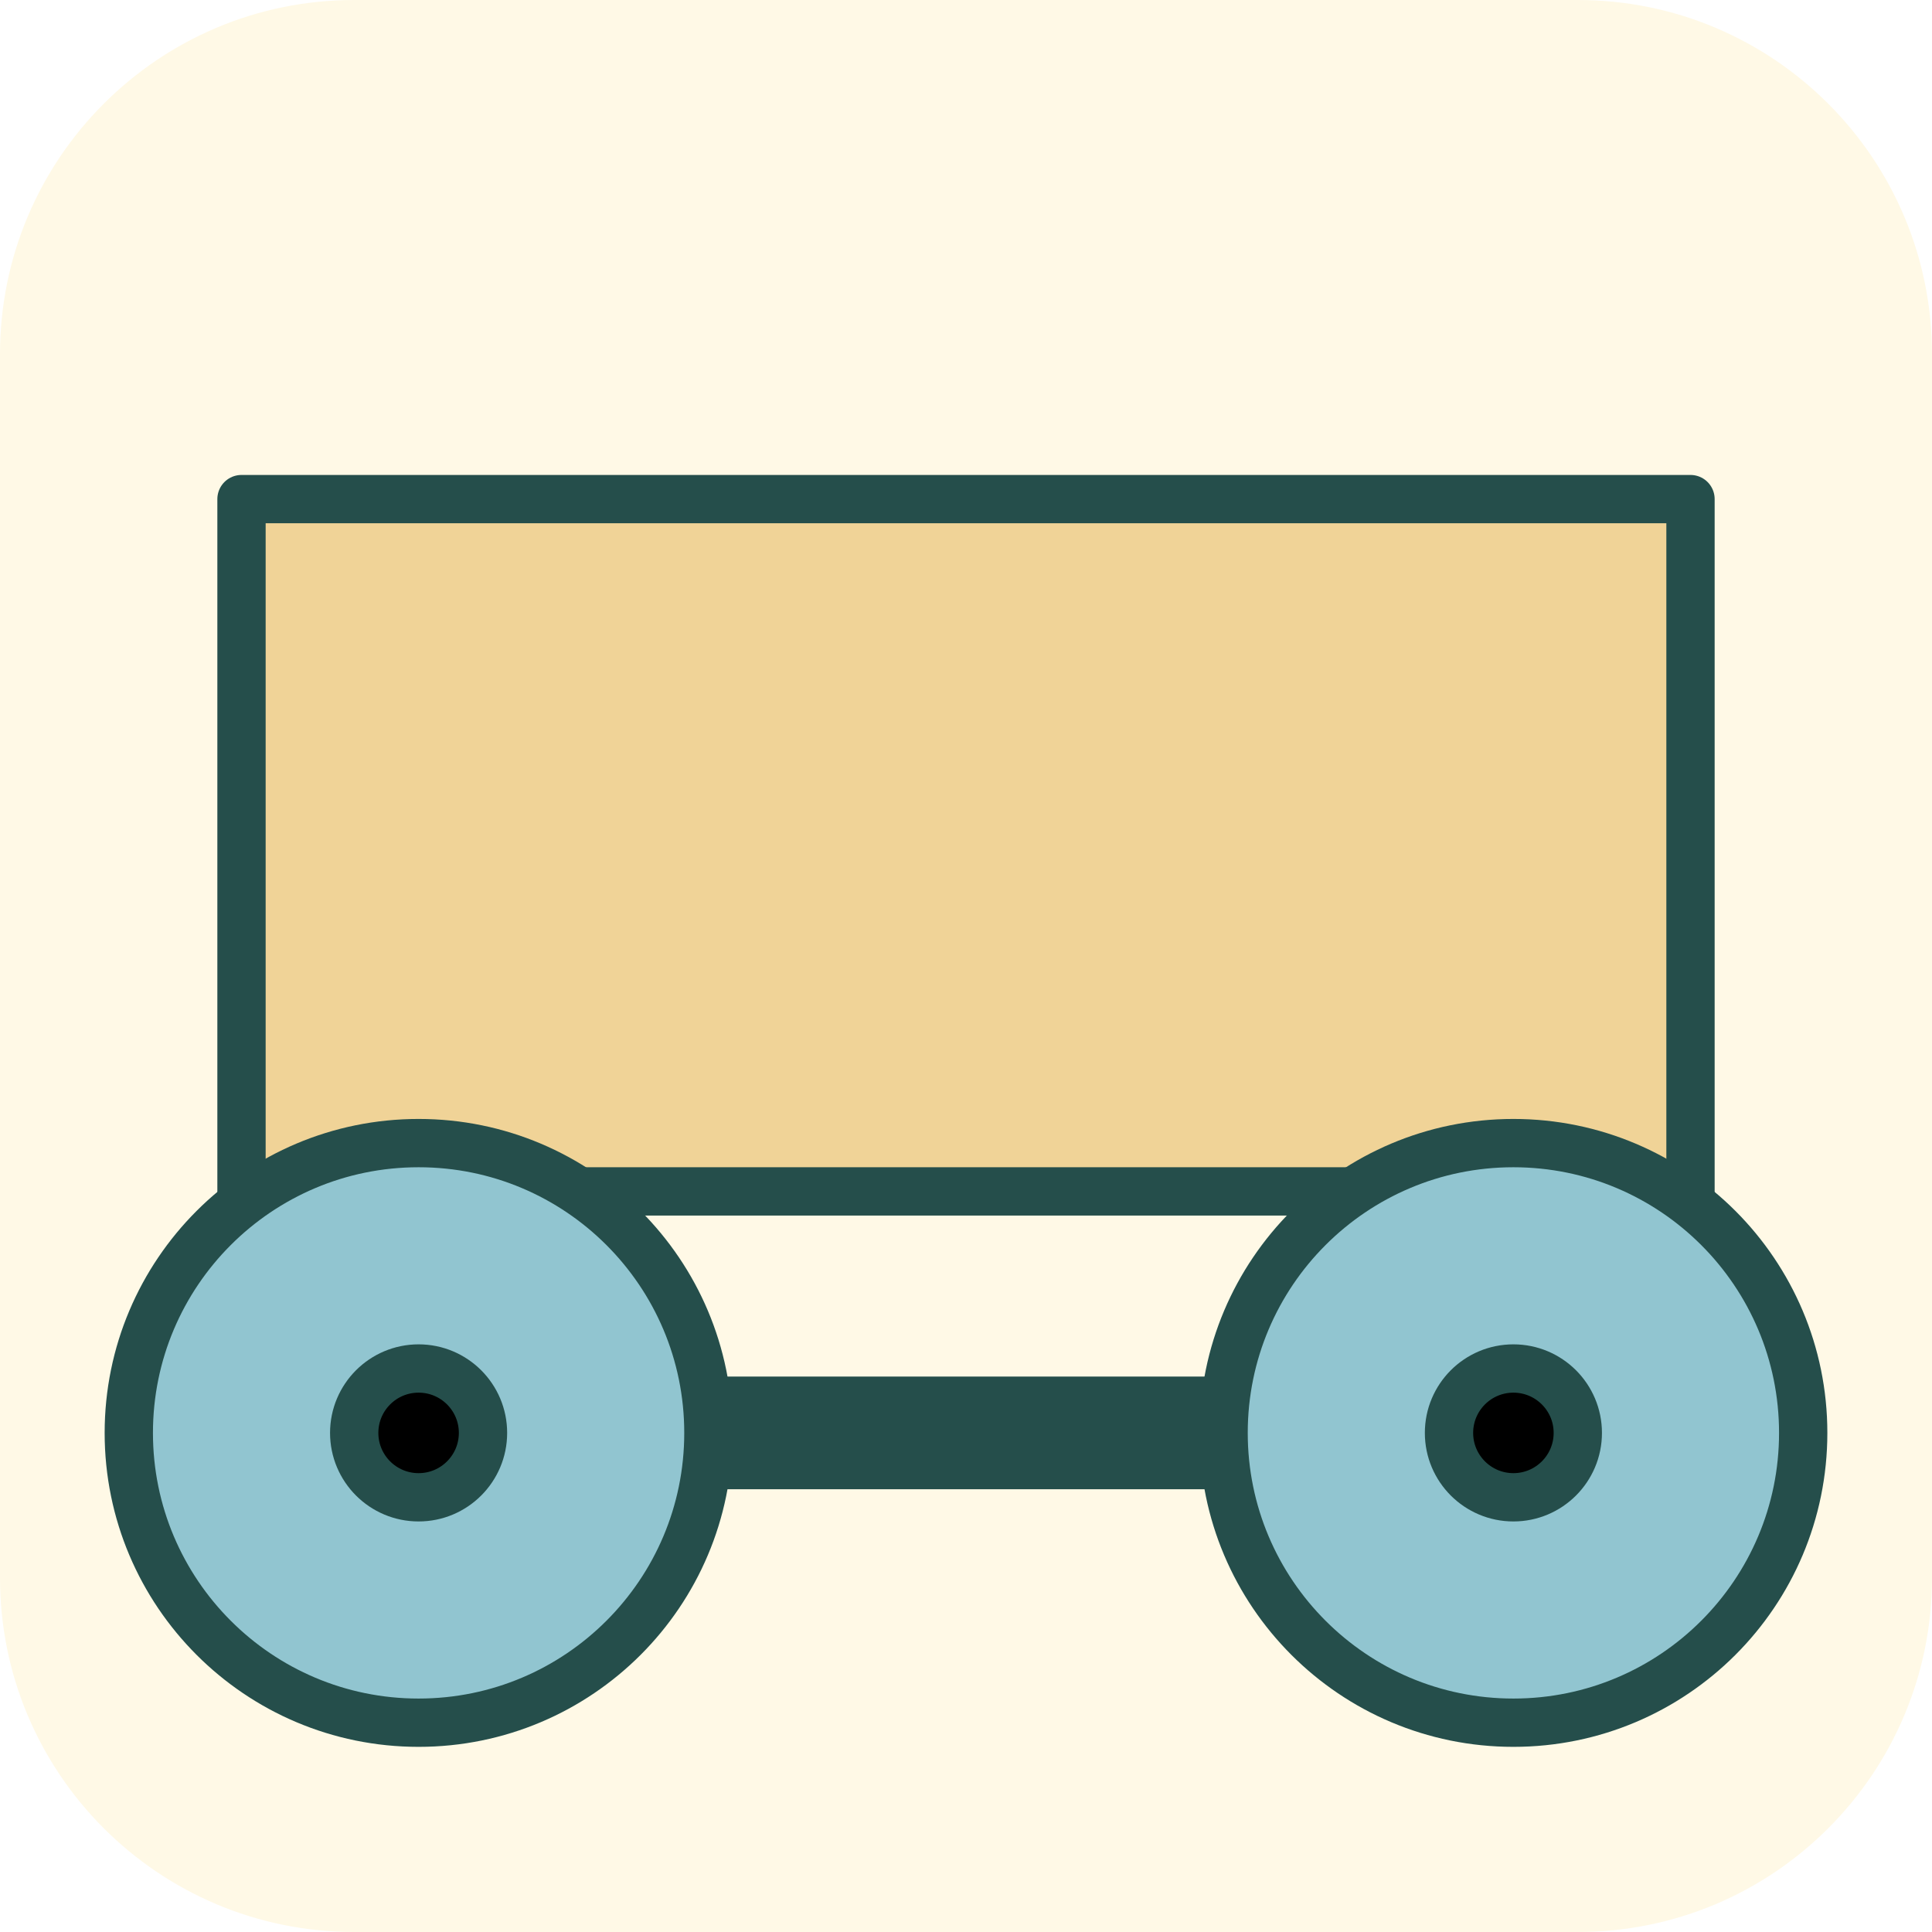
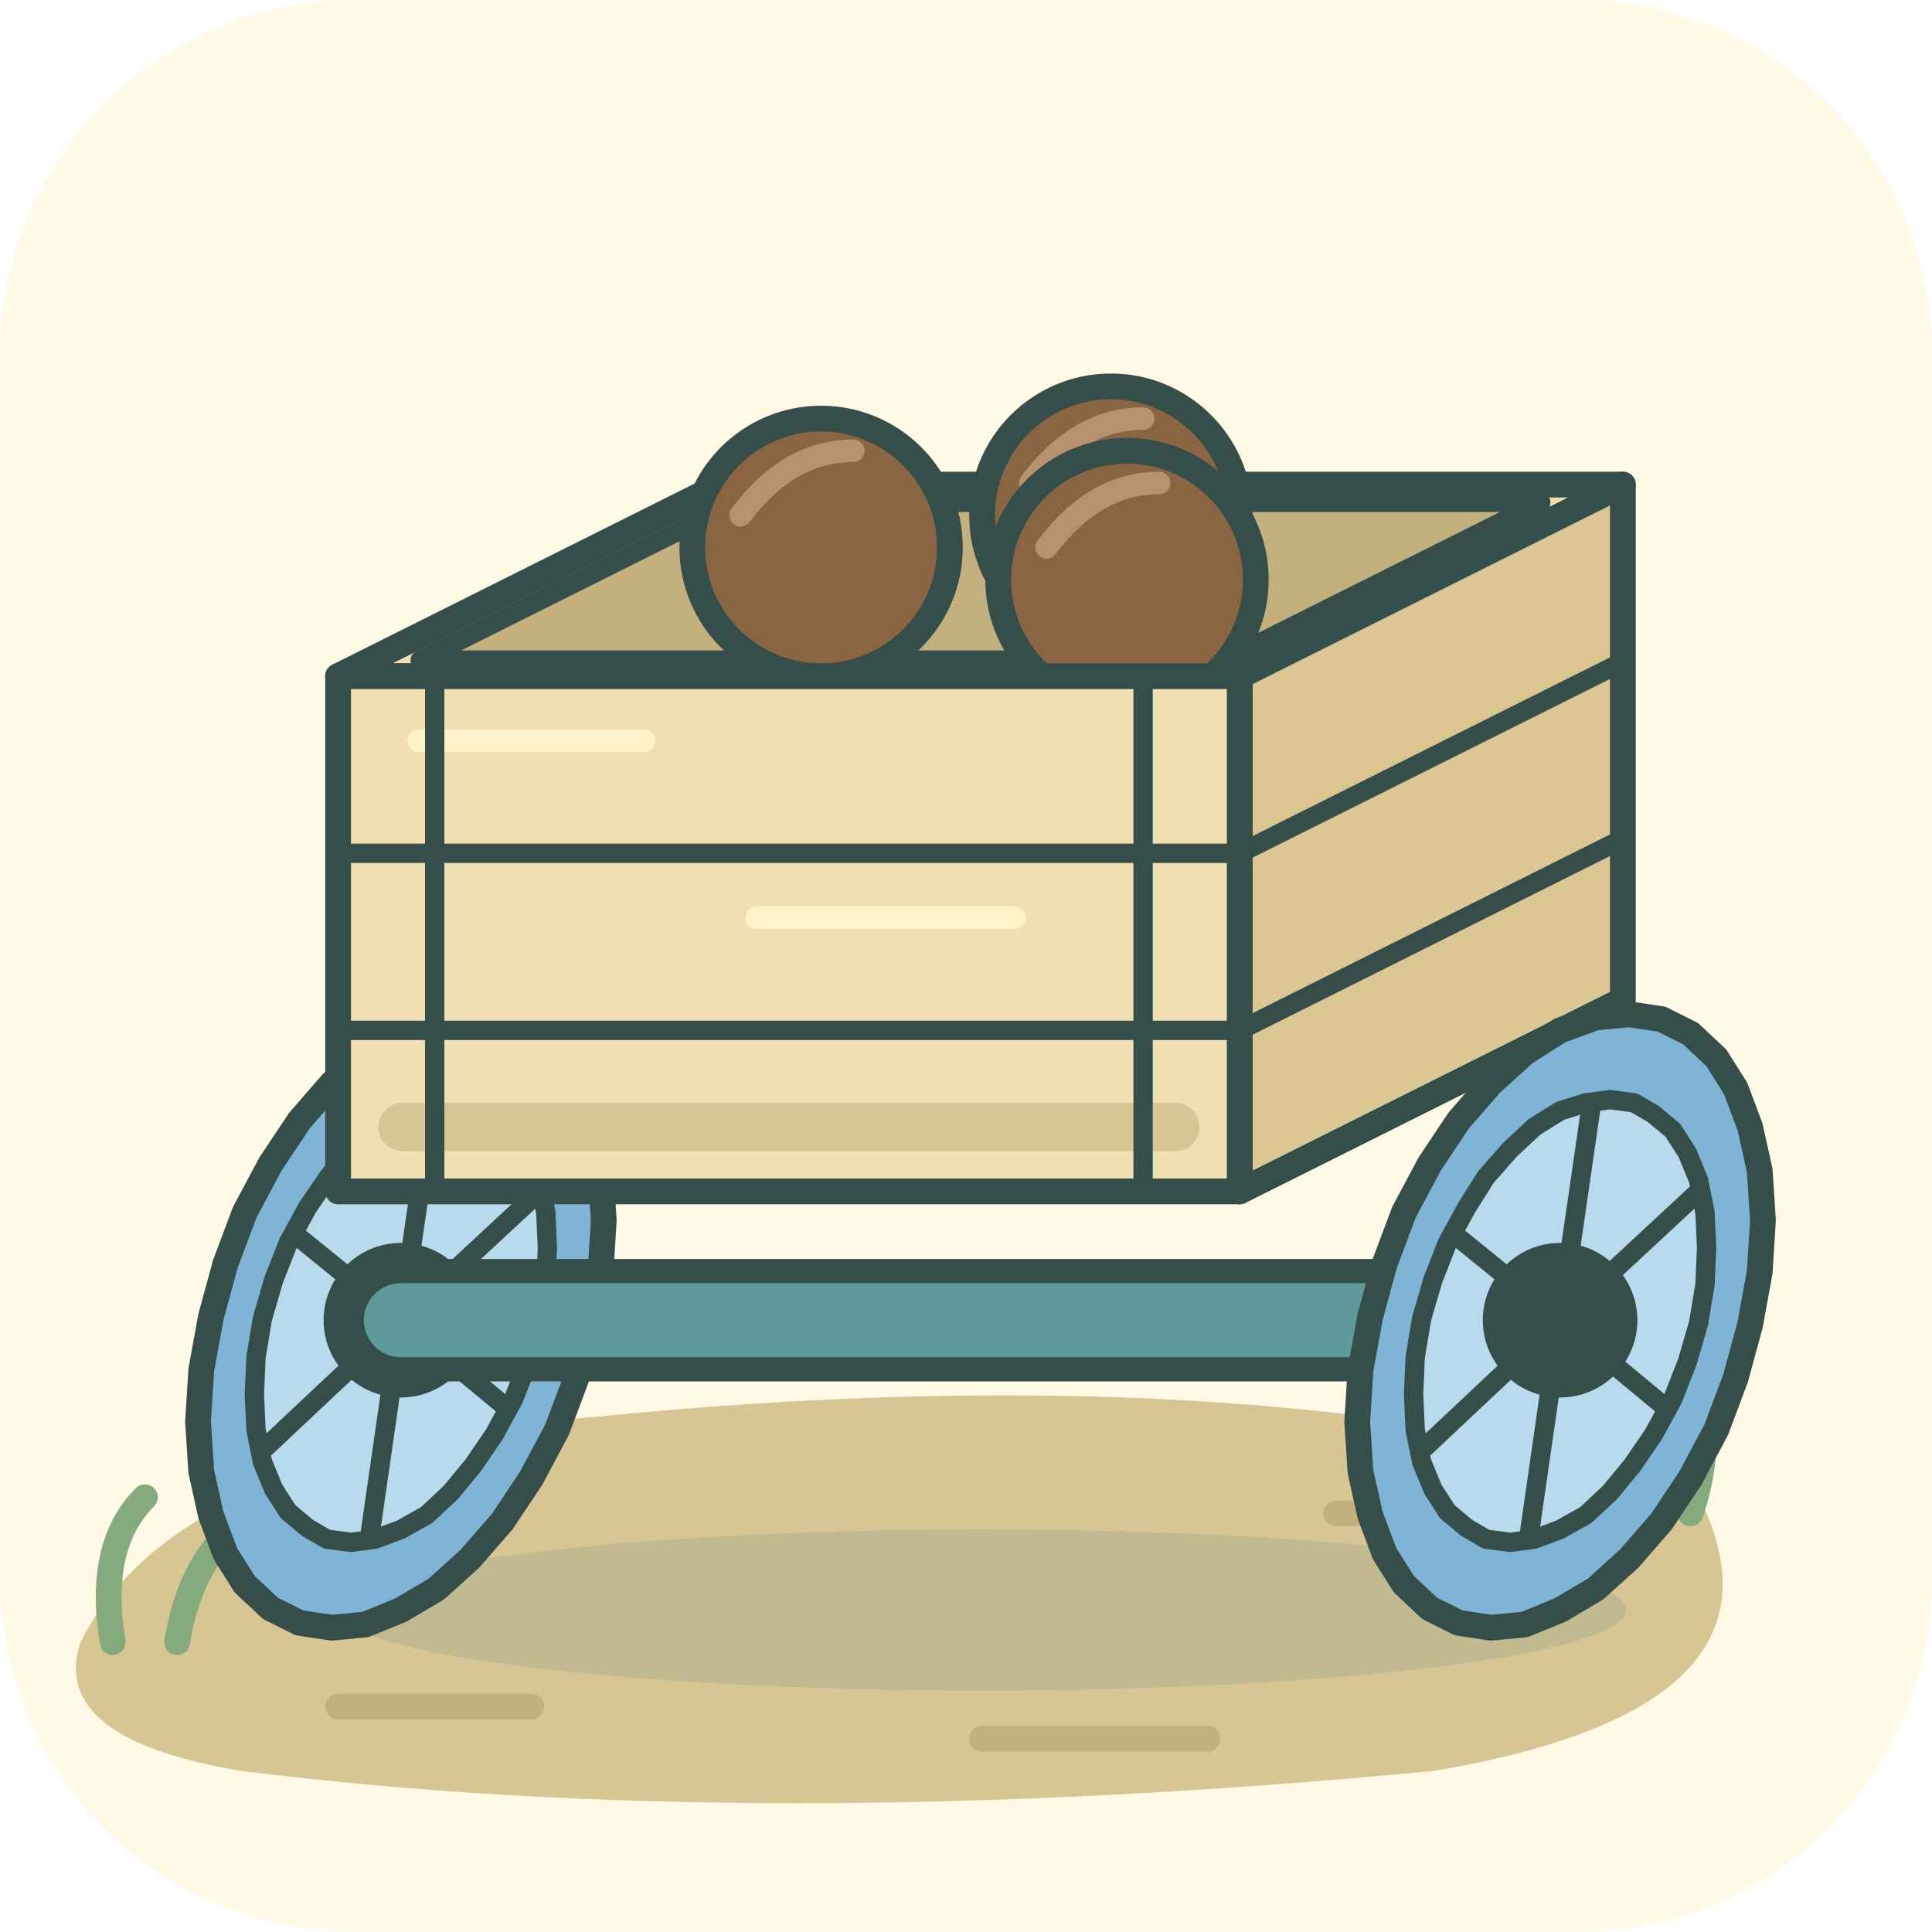
<svg xmlns="http://www.w3.org/2000/svg" viewBox="0 0 120 120" role="img">
  <rect width="120" height="120" rx="22" fill="#FFF9E6" />
-   <g stroke="#254E4B" stroke-width="3" stroke-linecap="round" stroke-linejoin="round">
-     <path d="M15 31h90v43H15Z" fill="#F0D397" />
-     <path d="M23 89h74" fill="none" stroke-width="7" />
-     <circle cx="26" cy="89" r="18" fill="#91C5D0" />
-     <circle cx="94" cy="89" r="18" fill="#91C5D0" />
-     <circle cx="26" cy="89" r="4" />
-     <circle cx="94" cy="89" r="4" />
+   <g transform="translate(-3 2)">
+     <path d="M8 100Q14 88 40 86Q80 82 108 90Q116 104 92 108Q50 112 18 108Q6 106 8 100Z" fill="#D7C594" />
+     <path d="M24 104h12M64 106h14M86 92h10" fill="none" stroke="#C3B07E" stroke-width="1.6" stroke-linecap="round" />
+     <path d="M10 100q-1-6 2-9M14 100q1-6 5-8M108 92q2-6-1-9" fill="none" stroke="#85AA7D" stroke-width="1.6" stroke-linecap="round" />
+     <ellipse cx="64" cy="98" rx="40" ry="5" fill="#4E7E78" opacity=".16" />
+     <g stroke="#354E49" stroke-width="1.6" stroke-linecap="round" stroke-linejoin="round">
+       <path d="M40.5 73.8L40.3 70.7L39.7 68.0L38.8 65.6L37.6 63.7L36.0 62.2L34.2 61.3L32.2 61.0L30.1 61.2L27.9 62.0L25.7 63.4L23.6 65.3L21.6 67.6L19.8 70.3L18.2 73.3L17.0 76.5L16.1 79.8L15.5 83.1L15.3 86.3L15.5 89.4L16.1 92.1L17.0 94.5L18.2 96.4L19.8 97.9L21.6 98.8L23.6 99.1L25.7 98.9L27.9 98.0L30.1 96.7L32.2 94.8L34.2 92.5L36.0 89.8L37.6 86.8L38.8 83.6L39.7 80.3L40.3 77.0Z" fill="#7FB4D6" />
+       <path d="M37.0 75.5L36.9 73.3L36.5 71.3L35.8 69.6L34.9 68.2L33.7 67.2L32.5 66.5L31.0 66.3L29.5 66.5L27.9 67.0L26.3 68.0L24.8 69.4L23.4 71.1L22.1 73.0L20.9 75.2L20.0 77.5L19.3 79.9L18.9 82.3L18.8 84.6L18.9 86.8L19.3 88.8L20.0 90.5L20.9 91.9L22.1 92.9L23.3 93.6L24.8 93.8L26.3 93.6L27.9 93.0L29.5 92.1L31.0 90.7L32.4 89.0L33.7 87.1L34.9 84.9L35.8 82.6L36.5 80.2L36.9 77.8Z" fill="#B7DAEC" stroke-width="1.2" />
+       <path d="M27.9 80.0L36.3 72.2M27.9 80.0L29.8 66.9M27.9 80.0L21.5 74.8M27.9 80.0L19.5 87.9M27.9 80.0L26.0 93.2M27.9 80.0L34.3 85.3" fill="none" stroke-width="1.2" />
+       <circle cx="27.9" cy="80.0" r="4" fill="#354E49" />
+       <path d="M27.9 80.0L99.9 80.0" fill="none" stroke-width="7.6" />
+       <path d="M27.9 80.0L99.9 80.0" fill="none" stroke="#5E9A9A" stroke-width="4.6" />
+       <path d="M24.0 40.0L80.0 40.0L103.8 28.1L47.8 28.1Z" fill="#F0DFB2" />
+       <path d="M29.1 39.0L79.1 39.0L98.7 29.2L48.7 29.2Z" fill="#C3B07E" stroke-width="1.2" />
+       <circle cx="54" cy="32" r="8" fill="#8A6544" />
+       <path d="M49 30q3-4 7-4" fill="none" stroke="#B89270" stroke-width="1.4" />
+       <circle cx="72" cy="30" r="8" fill="#8A6544" />
+       <path d="M67 28q3-4 7-4" fill="none" stroke="#B89270" stroke-width="1.4" />
+       <circle cx="73" cy="34" r="8" fill="#8A6544" />
+       <path d="M68 32q3-4 7-4" fill="none" stroke="#B89270" stroke-width="1.4" />
+       <path d="M80.0 40.0L103.8 28.1L103.8 60.1L80.0 72.0Z" fill="#DCC793" />
+       <path d="M80.0 51.0L103.8 39.1M80.0 62.0L103.8 50.1" fill="none" stroke-width="1.2" />
+       <path d="M24.0 40.0L80.0 40.0L80.0 72.0L24.0 72.0Z" fill="#F0DFB2" />
+       <path d="M24.0 51.0L80.0 51.0M24.0 62.0L80.0 62.0" fill="none" stroke-width="1.2" />
+       <path d="M28 68H76" fill="none" stroke="#D7C594" stroke-width="3" />
+       <path d="M29 44h14M50 55h16" fill="none" stroke="#FFF3CC" stroke-width="1.4" />
+       <path d="M30 40V72M74 40V72" fill="none" stroke-width="1.2" />
+       <path d="M112.5 73.8L112.3 70.7L111.7 68.0L110.8 65.6L109.6 63.7L108.0 62.2L106.2 61.3L104.2 61.0L102.1 61.2L99.9 62.0L97.7 63.4L95.6 65.3L93.6 67.6L91.8 70.3L90.2 73.3L89.0 76.5L88.1 79.8L87.5 83.1L87.3 86.3L87.5 89.4L88.1 92.1L89.0 94.5L90.2 96.4L91.8 97.9L93.6 98.8L95.6 99.1L97.7 98.9L99.9 98.0L102.1 96.7L104.2 94.8L106.2 92.5L108.0 89.8L109.6 86.8L110.8 83.6L111.7 80.3L112.3 77.0Z" fill="#7FB4D6" />
+       <path d="M109.0 75.5L108.9 73.3L108.5 71.3L107.8 69.6L106.9 68.2L105.7 67.2L104.5 66.5L103.0 66.3L101.5 66.5L99.9 67.0L98.3 68.0L96.8 69.4L95.3 71.1L94.1 73.0L92.9 75.2L92.0 77.5L91.3 79.9L90.9 82.3L90.8 84.6L90.9 86.8L91.3 88.8L92.0 90.5L92.9 91.9L94.1 92.9L95.3 93.6L96.8 93.8L98.3 93.6L99.9 93.0L101.5 92.1L103.0 90.7L104.4 89.0L105.7 87.1L106.9 84.9L107.8 82.6L108.5 80.2L108.9 77.8Z" fill="#B7DAEC" stroke-width="1.2" />
+       <path d="M99.9 80.0L108.3 72.2M99.9 80.0L101.8 66.9M99.9 80.0L93.5 74.8M99.9 80.0L91.5 87.9M99.9 80.0L98.0 93.2M99.9 80.0L106.3 85.3" fill="none" stroke-width="1.2" />
+       <circle cx="99.9" cy="80.0" r="4" fill="#354E49" />
+     </g>
  </g>
</svg>
